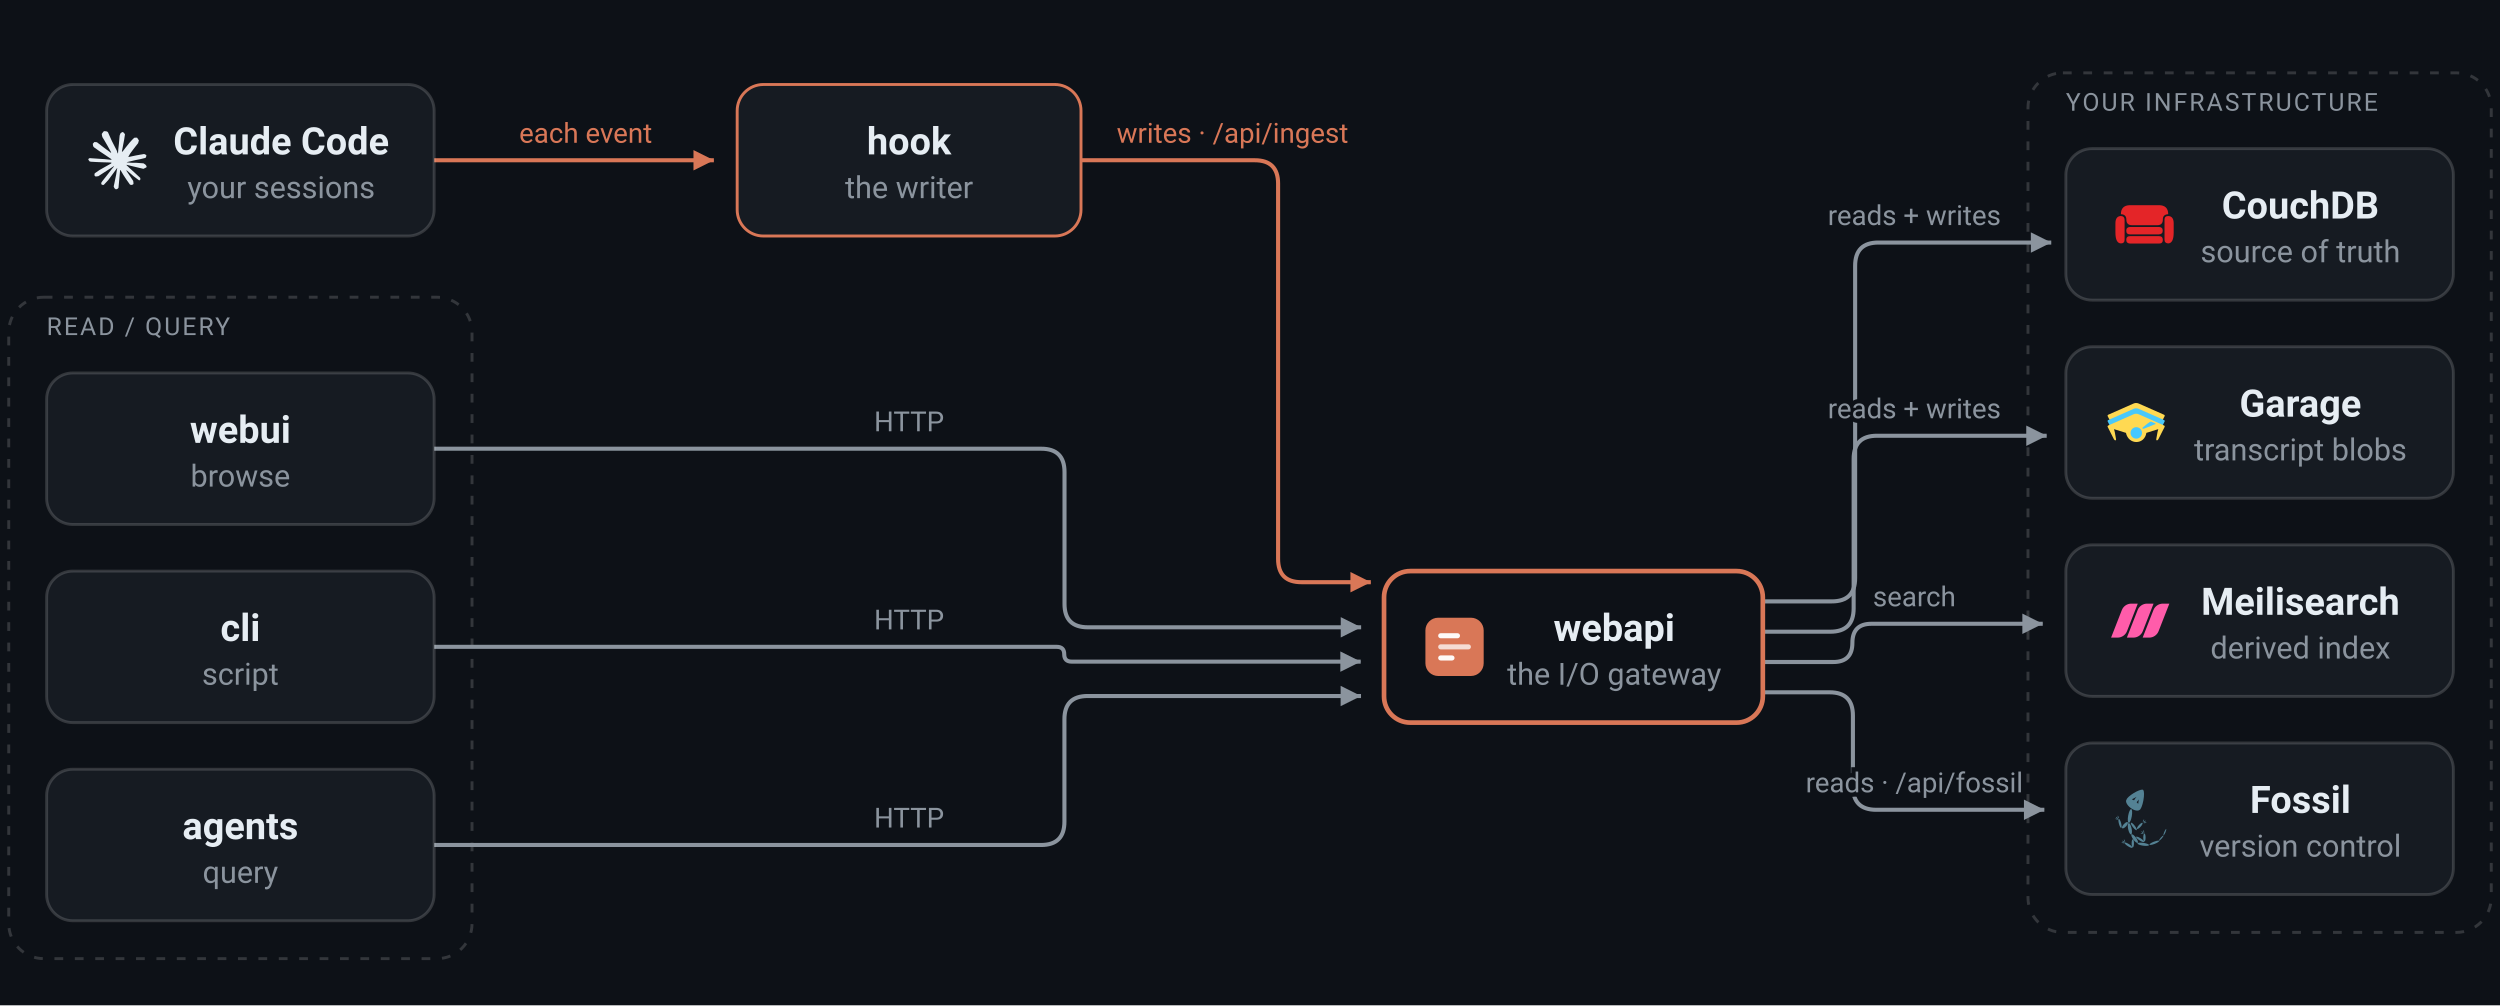
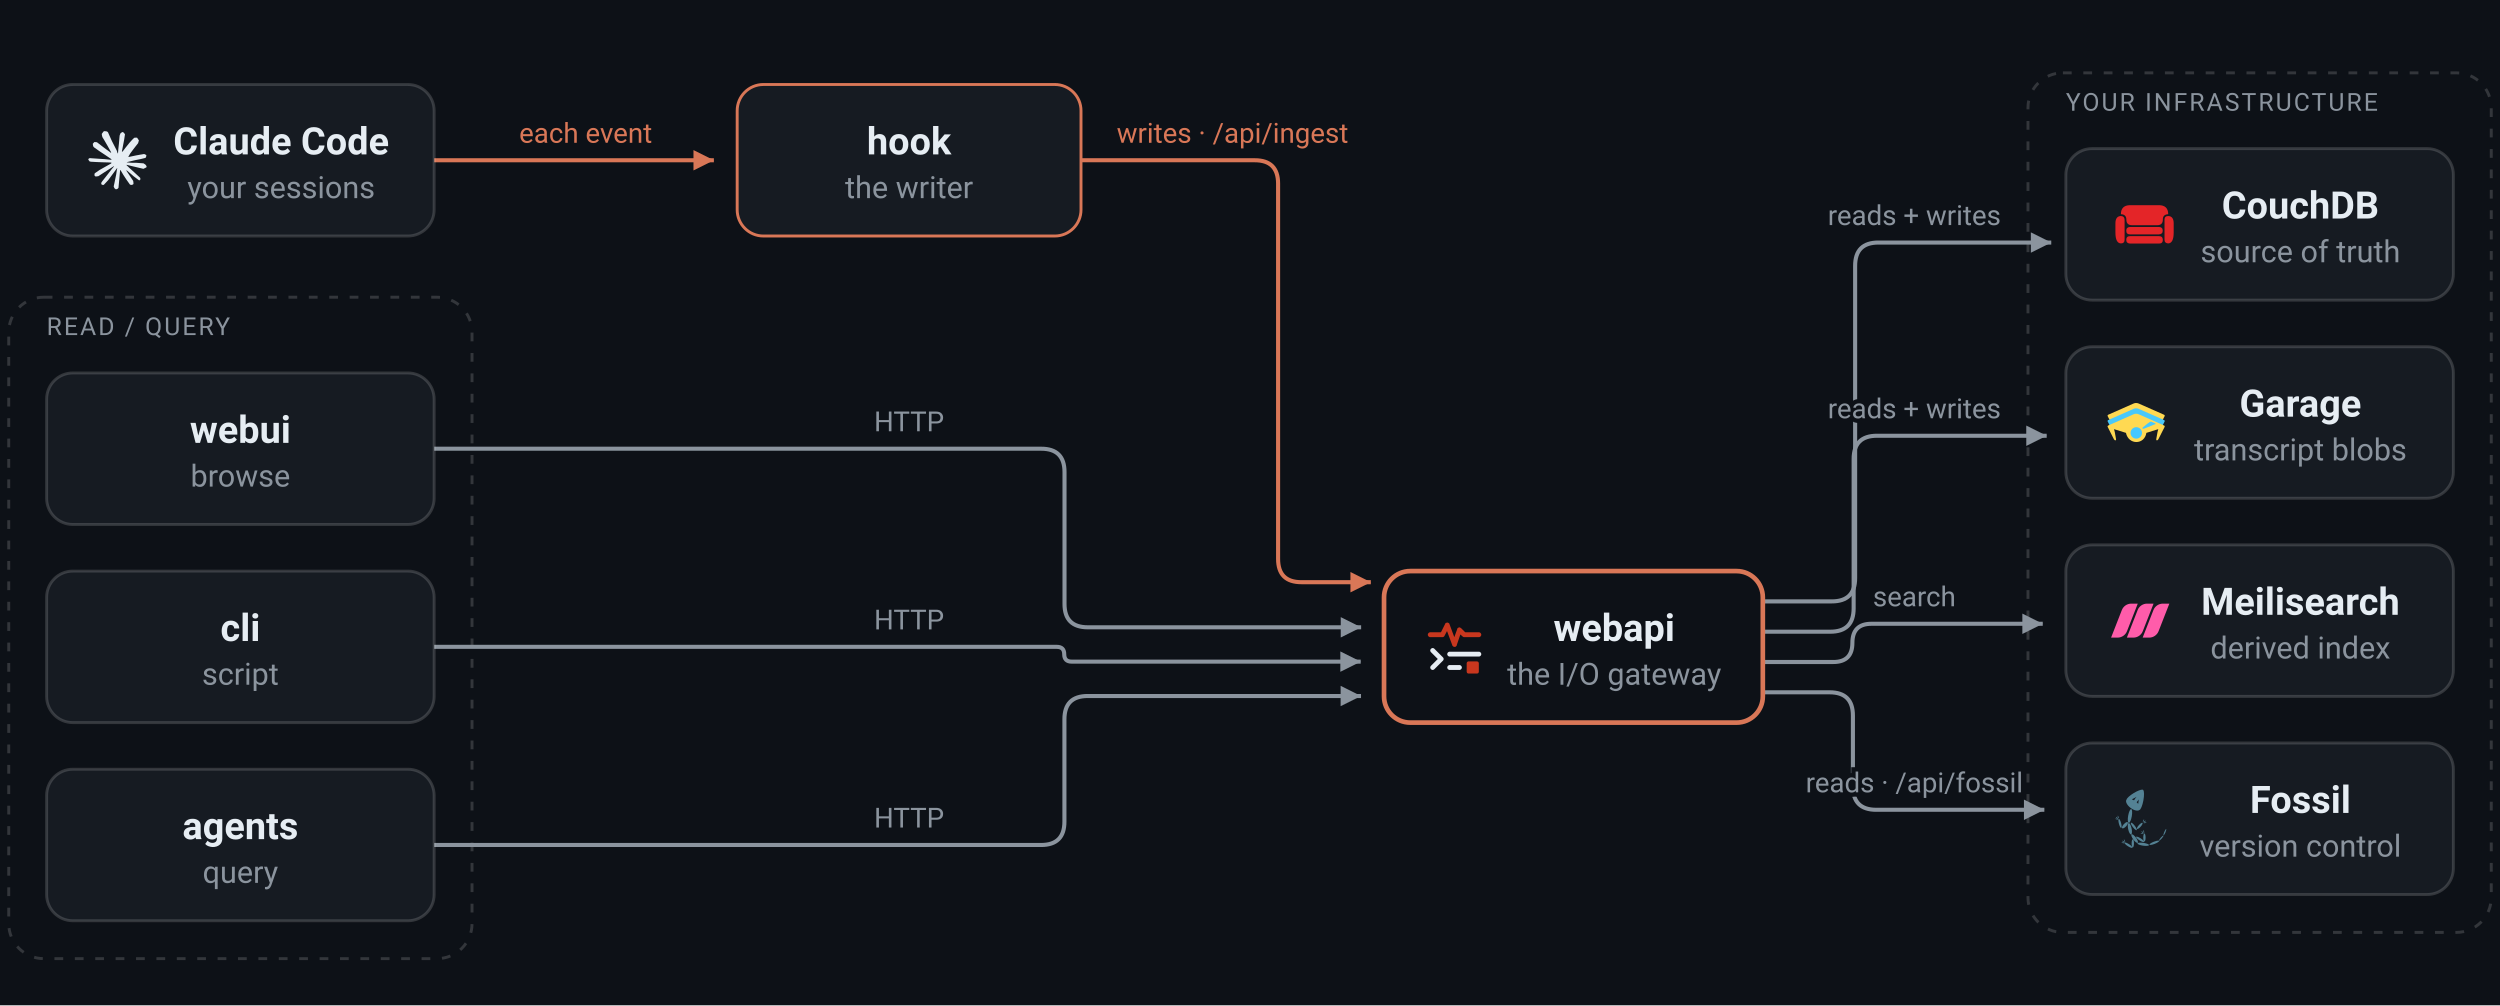
<svg xmlns="http://www.w3.org/2000/svg" viewBox="0 0 858 345" width="858" height="345" role="img" aria-labelledby="ct-title ct-desc" font-family="-apple-system, BlinkMacSystemFont, 'Segoe UI', Roboto, Helvetica, Arial, sans-serif">
  <defs>
    <marker id="ct-arrow-muted" markerUnits="userSpaceOnUse" markerWidth="7" markerHeight="7" refX="7" refY="3.5" orient="auto">
      <path d="M0 0L7 3.5L0 7z" fill="var(--ct-muted, #8b949e)" />
    </marker>
    <marker id="ct-arrow-clay" markerUnits="userSpaceOnUse" markerWidth="7" markerHeight="7" refX="7" refY="3.5" orient="auto">
      <path d="M0 0L7 3.5L0 7z" fill="var(--ct-clay, #d97757)" />
    </marker>
  </defs>
  <style>:root{--ct-bg:#0d1117;--ct-paper:#161b22;--ct-ink:#e6edf3;--ct-muted:#8b949e;--ct-border:rgba(255,255,255,.16);--ct-clay:#d97757;--ct-accentText:#d97757}</style>
  <rect x="0" y="0" width="858" height="345" fill="var(--ct-bg, #0d1117)" />
  <g>
    <rect x="3" y="102" width="159" height="227" rx="12" fill="none" stroke="var(--ct-border, rgba(255,255,255,.16))" stroke-width="1" stroke-dasharray="3 4" />
    <text x="16" y="115" font-size="8.5" letter-spacing="0.7" fill="var(--ct-muted, #8b949e)">READ / QUERY</text>
  </g>
  <g>
    <rect x="696" y="25" width="159" height="295" rx="12" fill="none" stroke="var(--ct-border, rgba(255,255,255,.16))" stroke-width="1" stroke-dasharray="3 4" />
    <text x="709" y="38" font-size="8.5" letter-spacing="0.7" fill="var(--ct-muted, #8b949e)">YOUR INFRASTRUCTURE</text>
  </g>
  <g>
    <path d="M149 55H245" fill="none" stroke="var(--ct-clay, #d97757)" stroke-width="1.4" marker-end="url(#ct-arrow-clay)" />
    <text x="201" y="49" text-anchor="middle" font-size="9.5" fill="var(--ct-accentText, #d97757)" stroke="var(--ct-bg, #0d1117)" stroke-width="3" paint-order="stroke">each event</text>
  </g>
  <g>
    <path d="M371 55H430.64Q438.64 55 438.64 63V191.81Q438.64 199.81 446.64 199.81H470.47" fill="none" stroke="var(--ct-clay, #d97757)" stroke-width="1.4" marker-end="url(#ct-arrow-clay)" />
    <text x="423" y="49" text-anchor="middle" font-size="9.5" fill="var(--ct-accentText, #d97757)" stroke="var(--ct-bg, #0d1117)" stroke-width="3" paint-order="stroke">writes · /api/ingest</text>
  </g>
  <g>
    <path d="M149 154H357.34Q365.34 154 365.34 162V207.29Q365.34 215.29 373.34 215.29H467.14" fill="none" stroke="var(--ct-muted, #8b949e)" stroke-width="1.4" marker-end="url(#ct-arrow-muted)" />
    <text x="312" y="148" text-anchor="middle" font-size="9.5" fill="var(--ct-muted, #8b949e)" stroke="var(--ct-bg, #0d1117)" stroke-width="3" paint-order="stroke">HTTP</text>
  </g>
  <g>
    <path d="M149 222H362.7Q365.24 222 365.24 224.54V224.54Q365.24 227.07 367.78 227.07H467" fill="none" stroke="var(--ct-muted, #8b949e)" stroke-width="1.4" marker-end="url(#ct-arrow-muted)" />
    <text x="312" y="216" text-anchor="middle" font-size="9.5" fill="var(--ct-muted, #8b949e)" stroke="var(--ct-bg, #0d1117)" stroke-width="3" paint-order="stroke">HTTP</text>
  </g>
  <g>
    <path d="M149 290H357.31Q365.31 290 365.31 282V246.87Q365.31 238.87 373.31 238.87H467.1" fill="none" stroke="var(--ct-muted, #8b949e)" stroke-width="1.4" marker-end="url(#ct-arrow-muted)" />
    <text x="312" y="284" text-anchor="middle" font-size="9.5" fill="var(--ct-muted, #8b949e)" stroke="var(--ct-bg, #0d1117)" stroke-width="3" paint-order="stroke">HTTP</text>
  </g>
  <g>
    <path d="M605 206.4H628.68Q636.68 206.4 636.68 198.4V91.24Q636.68 83.24 644.68 83.24H703.99" fill="none" stroke="var(--ct-muted, #8b949e)" stroke-width="1.4" marker-end="url(#ct-arrow-muted)" />
    <text x="657" y="77.24" text-anchor="middle" font-size="9.5" fill="var(--ct-muted, #8b949e)" stroke="var(--ct-bg, #0d1117)" stroke-width="3" paint-order="stroke">reads + writes</text>
  </g>
  <g>
    <path d="M605 216.8H628.17Q636.17 216.8 636.17 208.8V157.55Q636.17 149.55 644.17 149.55H702.42" fill="none" stroke="var(--ct-muted, #8b949e)" stroke-width="1.4" marker-end="url(#ct-arrow-muted)" />
    <text x="657" y="143.55" text-anchor="middle" font-size="9.5" fill="var(--ct-muted, #8b949e)" stroke="var(--ct-bg, #0d1117)" stroke-width="3" paint-order="stroke">reads + writes</text>
  </g>
  <g>
    <path d="M605 237.6H627.92Q635.92 237.6 635.92 245.6V269.92Q635.92 277.92 643.92 277.92H701.62" fill="none" stroke="var(--ct-muted, #8b949e)" stroke-width="1.4" marker-end="url(#ct-arrow-muted)" />
    <text x="657" y="271.92" text-anchor="middle" font-size="9.5" fill="var(--ct-muted, #8b949e)" stroke="var(--ct-bg, #0d1117)" stroke-width="3" paint-order="stroke">reads · /api/fossil</text>
  </g>
  <g>
    <path d="M605 227.2H629.18Q635.74 227.2 635.74 220.64V220.64Q635.74 214.08 642.3 214.08H701.07" fill="none" stroke="var(--ct-muted, #8b949e)" stroke-width="1.4" marker-end="url(#ct-arrow-muted)" />
    <text x="657" y="208.08" text-anchor="middle" font-size="9.5" fill="var(--ct-muted, #8b949e)" stroke="var(--ct-bg, #0d1117)" stroke-width="3" paint-order="stroke">search</text>
  </g>
  <g>
    <rect x="16" y="29" width="133" height="52" rx="9" fill="var(--ct-paper, #161b22)" stroke="var(--ct-border, rgba(255,255,255,.16))" stroke-width="1" />
    <g style="color:var(--ct-ink, #e6edf3)">
      <svg x="30.31" y="45" width="20" height="20" viewBox="0 0 24 24" preserveAspectRatio="xMidYMid meet" overflow="visible" aria-hidden="true" role="presentation" fill="currentColor" fill-rule="evenodd">
        <path d="M4.709 15.955l4.72-2.647.08-.23-.08-.128H9.2l-.79-.048-2.698-.073-2.339-.097-2.266-.122-.571-.121L0 11.784l.055-.352.48-.321.686.06 1.52.103 2.278.158 1.652.097 2.449.255h.389l.055-.157-.134-.098-.103-.097-2.358-1.596-2.552-1.688-1.336-.972-.724-.491-.364-.462-.158-1.008.656-.722.881.06.225.061.893.686 1.908 1.476 2.491 1.833.365.304.145-.103.019-.073-.164-.274-1.355-2.446-1.446-2.49-.644-1.032-.17-.619a2.97 2.97 0 01-.104-.729L6.283.134 6.696 0l.996.134.42.364.62 1.414 1.002 2.229 1.555 3.03.456.898.243.832.091.255h.158V9.01l.128-1.706.237-2.095.23-2.695.08-.76.376-.91.747-.492.584.28.48.685-.067.444-.286 1.851-.559 2.903-.364 1.942h.212l.243-.242.985-1.306 1.652-2.064.73-.82.85-.904.547-.431h1.033l.76 1.129-.34 1.166-1.064 1.347-.881 1.142-1.264 1.7-.79 1.36.073.11.188-.02 2.856-.606 1.543-.28 1.841-.315.833.388.091.395-.328.807-1.969.486-2.309.462-3.439.813-.042.03.049.061 1.549.146.662.036h1.622l3.02.225.79.522.474.638-.079.485-1.215.62-1.64-.389-3.829-.91-1.312-.329h-.182v.11l1.093 1.068 2.006 1.81 2.509 2.33.127.578-.322.455-.34-.049-2.205-1.657-.851-.747-1.926-1.62h-.128v.17l.444.649 2.345 3.521.122 1.08-.17.353-.608.213-.668-.122-1.374-1.925-1.415-2.167-1.143-1.943-.14.08-.674 7.254-.316.37-.729.28-.607-.461-.322-.747.322-1.476.389-1.924.315-1.53.286-1.9.17-.632-.012-.042-.14.018-1.434 1.967-2.18 2.945-1.726 1.845-.414.164-.717-.37.067-.662.401-.589 2.388-3.036 1.44-1.882.93-1.086-.006-.158h-.055L4.132 18.56l-1.13.146-.487-.456.061-.746.231-.243 1.908-1.312-.006.006z" />
      </svg>
    </g>
    <text x="96.5" y="53" text-anchor="middle" font-size="13" font-weight="600" fill="var(--ct-ink, #e6edf3)">Claude Code</text>
    <text x="96.5" y="68" text-anchor="middle" font-size="10.5" fill="var(--ct-muted, #8b949e)">your sessions</text>
  </g>
  <g>
    <rect x="253" y="29" width="118" height="52" rx="9" fill="var(--ct-paper, #161b22)" stroke="var(--ct-clay, #d97757)" stroke-width="1" />
    <text x="312" y="53" text-anchor="middle" font-size="13" font-weight="600" fill="var(--ct-ink, #e6edf3)">hook</text>
    <text x="312" y="68" text-anchor="middle" font-size="10.5" fill="var(--ct-muted, #8b949e)">the writer</text>
  </g>
  <g>
    <rect x="16" y="128" width="133" height="52" rx="9" fill="var(--ct-paper, #161b22)" stroke="var(--ct-border, rgba(255,255,255,.16))" stroke-width="1" />
    <text x="82.5" y="152" text-anchor="middle" font-size="13" font-weight="600" fill="var(--ct-ink, #e6edf3)">webui</text>
    <text x="82.5" y="167" text-anchor="middle" font-size="10.5" fill="var(--ct-muted, #8b949e)">browse</text>
  </g>
  <g>
    <rect x="16" y="196" width="133" height="52" rx="9" fill="var(--ct-paper, #161b22)" stroke="var(--ct-border, rgba(255,255,255,.16))" stroke-width="1" />
    <text x="82.5" y="220" text-anchor="middle" font-size="13" font-weight="600" fill="var(--ct-ink, #e6edf3)">cli</text>
    <text x="82.5" y="235" text-anchor="middle" font-size="10.5" fill="var(--ct-muted, #8b949e)">script</text>
  </g>
  <g>
    <rect x="16" y="264" width="133" height="52" rx="9" fill="var(--ct-paper, #161b22)" stroke="var(--ct-border, rgba(255,255,255,.16))" stroke-width="1" />
    <text x="82.5" y="288" text-anchor="middle" font-size="13" font-weight="600" fill="var(--ct-ink, #e6edf3)">agents</text>
    <text x="82.5" y="303" text-anchor="middle" font-size="10.5" fill="var(--ct-muted, #8b949e)">query</text>
  </g>
  <g>
    <rect x="475" y="196" width="130" height="52" rx="9" fill="var(--ct-bg, #0d1117)" stroke="var(--ct-clay, #d97757)" stroke-width="1.6" />
-     <svg x="489.2" y="212" width="20" height="20" viewBox="0 0 32 32" preserveAspectRatio="xMidYMid meet" overflow="visible" aria-hidden="true" role="presentation">
-       <rect width="32" height="32" rx="7" fill="#D97757" />
-       <rect x="7" y="8.5" width="12" height="2.8" rx="1.4" fill="#ffffff" fill-opacity="0.96" />
-       <rect x="7" y="14.6" width="18" height="2.8" rx="1.4" fill="#ffffff" fill-opacity="0.74" />
-       <rect x="7" y="20.7" width="9" height="2.8" rx="1.4" fill="#ffffff" fill-opacity="0.96" />
-     </svg>
+     <g style="color:var(--ct-ink, #e6edf3)">
+       <svg x="489.2" y="212" width="20" height="20" viewBox="0 0 24 24" preserveAspectRatio="xMidYMid meet" overflow="visible" aria-hidden="true" role="presentation">
+         <path fill="currentColor" d="M22.2 16.0 22.0 16.0 10.0 16.0 9.8 16.0 9.6 15.9 9.4 15.8 9.3 15.7 9.2 15.6 9.1 15.4 9.0 15.2 9.0 15.0 9.0 14.8 9.1 14.6 9.2 14.4 9.3 14.3 9.4 14.2 9.6 14.1 9.8 14.0 10.0 14.0 22.0 14.0 22.2 14.0 22.4 14.1 22.6 14.2 22.7 14.3 22.8 14.4 22.9 14.6 23.0 14.8 23.0 15.0 23.0 15.2 22.9 15.4 22.8 15.6 22.7 15.7 22.6 15.8 22.4 15.9ZM2.2 19.9 2.3 19.8 5.1 17.0 2.3 14.2 2.2 14.1 2.1 13.9 2.0 13.7 2.0 13.5 2.0 13.3 2.1 13.1 2.2 12.9 2.3 12.8 2.4 12.7 2.6 12.6 2.8 12.5 3.0 12.5 3.2 12.5 3.4 12.6 3.6 12.7 3.7 12.8 7.2 16.3 7.3 16.4 7.4 16.6 7.5 16.8 7.5 17.0 7.5 17.2 7.4 17.4 7.3 17.6 7.2 17.7 3.7 21.2 3.6 21.3 3.4 21.4 3.2 21.5 3.0 21.5 2.8 21.5 2.6 21.4 2.4 21.3 2.3 21.2 2.2 21.1 2.1 20.9 2.0 20.7 2.0 20.5 2.0 20.3 2.1 20.1ZM14.4 21.4 14.2 21.5 14.0 21.5 10.0 21.5 9.8 21.5 9.6 21.4 9.4 21.3 9.3 21.2 9.2 21.1 9.1 20.9 9.0 20.7 9.0 20.5 9.0 20.3 9.1 20.1 9.2 19.9 9.3 19.8 9.4 19.7 9.6 19.6 9.8 19.5 10.0 19.5 14.0 19.5 14.2 19.5 14.4 19.6 14.6 19.7 14.7 19.8 14.8 19.9 14.9 20.1 15.0 20.3 15.0 20.5 15.0 20.7 14.9 20.9 14.8 21.1 14.7 21.2 14.6 21.3Z" />
+         <path fill="var(--icon-accent, #c8371e)" d="M7.2 8.0 7.0 8.0 2.0 8.0 1.8 8.0 1.6 7.9 1.4 7.8 1.3 7.7 1.2 7.6 1.1 7.4 1.0 7.2 1.0 7.0 1.0 6.8 1.1 6.6 1.2 6.4 1.3 6.3 1.4 6.2 1.6 6.1 1.8 6.0 2.0 6.0 6.4 6.0 8.1 2.6 8.2 2.4 8.3 2.2 8.5 2.1 8.7 2.1 8.9 2.0 9.1 2.0 9.2 2.0 9.4 2.1 9.6 2.2 9.7 2.3 9.9 2.5 9.9 2.6 11.9 8.0 13.1 4.7 13.1 4.5 13.3 4.3 13.4 4.2 13.6 4.1 13.8 4.0 14.0 4.0 14.2 4.0 14.4 4.1 14.5 4.2 14.7 4.3 16.4 6.0 22.0 6.0 22.2 6.0 22.4 6.1 22.6 6.2 22.7 6.3 22.8 6.4 22.9 6.6 23.0 6.8 23.0 7.0 23.0 7.2 22.9 7.4 22.8 7.6 22.7 7.7 22.6 7.8 22.4 7.9 22.2 8.0 22.0 8.0 16.0 8.0 15.8 8.0 15.6 7.9 15.4 7.8 15.3 7.7 14.4 6.9 12.9 11.3 12.9 11.5 12.8 11.6 12.6 11.8 12.5 11.9 12.3 12.0 12.1 12.0 11.9 12.0 11.7 12.0 11.6 11.9 11.4 11.8 11.3 11.7 11.1 11.5 11.1 11.4 8.9 5.5 7.9 7.4 7.8 7.6 7.7 7.7 7.5 7.9 7.4 7.9ZM17.8 18.0 21.2 18.0 21.4 18.0 21.5 18.1 21.6 18.1 21.8 18.2 21.9 18.4 21.9 18.5 22.0 18.6 22.0 18.8 22.0 22.2 22.0 22.4 21.9 22.5 21.9 22.6 21.8 22.8 21.6 22.9 21.5 22.9 21.4 23.0 21.2 23.0 17.8 23.0 17.6 23.0 17.5 22.9 17.4 22.9 17.2 22.8 17.1 22.6 17.1 22.5 17.0 22.4 17.0 22.2 17.0 18.8 17.0 18.6 17.1 18.5 17.1 18.4 17.2 18.2 17.4 18.1 17.5 18.1 17.6 18.0Z" />
+       </svg>
+     </g>
    <text x="554" y="220" text-anchor="middle" font-size="13" font-weight="600" fill="var(--ct-ink, #e6edf3)">webapi</text>
    <text x="554" y="235" text-anchor="middle" font-size="10.5" fill="var(--ct-muted, #8b949e)">the I/O gateway</text>
  </g>
  <g>
    <rect x="709" y="51" width="133" height="52" rx="9" fill="var(--ct-paper, #161b22)" stroke="var(--ct-border, rgba(255,255,255,.16))" stroke-width="1" />
    <svg x="726.01" y="67" width="20" height="20" viewBox="0 0 64 64" preserveAspectRatio="xMidYMid meet" overflow="visible" aria-hidden="true" role="presentation">
      <path d="M51.96 38.937c0 2.618-1.44 3.926-4.057 4.057H15.967c-2.618 0-4.057-1.3-4.057-4.057 0-2.618 1.44-3.926 4.057-4.057h32.065c2.618.13 3.926 1.44 3.926 4.057zm-3.926 6.02H15.967c-2.618 0-4.057 1.3-4.057 4.057 0 2.618 1.44 3.926 4.057 4.057h32.065c2.618 0 4.057-1.3 4.057-4.057-.13-2.748-1.44-4.057-4.057-4.057zm9.947-22.12c-2.618 0-4.057 1.3-4.057 3.926v22.12c0 2.618 1.44 3.926 4.057 4.057C61.906 52.8 64 48.883 64 40.9v-9.947c0-5.366-2.094-7.984-6.02-8.115zm-51.96 0C2.094 22.97 0 25.587 0 30.953V40.9c0 7.984 2.094 11.9 6.02 12.04 2.618 0 4.057-1.3 4.057-4.057V26.896c-.13-2.618-1.44-3.926-4.057-4.057zm51.96-1.963c0-6.675-3.534-9.816-9.947-9.947H15.967c-6.544.13-9.947 3.403-9.947 9.947 3.926 0 6.02 2.094 6.02 6.02s2.094 6.02 6.02 6.02h28c3.926 0 6.02-2.094 6.02-6.02-.13-4.057 2.094-5.9 5.9-6.02z" fill="#e42528" />
    </svg>
    <text x="789.5" y="75" text-anchor="middle" font-size="13" font-weight="600" fill="var(--ct-ink, #e6edf3)">CouchDB</text>
    <text x="789.5" y="90" text-anchor="middle" font-size="10.5" fill="var(--ct-muted, #8b949e)">source of truth</text>
  </g>
  <g>
    <rect x="709" y="119" width="133" height="52" rx="9" fill="var(--ct-paper, #161b22)" stroke="var(--ct-border, rgba(255,255,255,.16))" stroke-width="1" />
    <svg x="723.12" y="135" width="20" height="20" viewBox="3.68 2.78 26.77 18.44" preserveAspectRatio="xMidYMid meet" overflow="visible" aria-hidden="true" role="presentation">
      <g stroke-width=".147">
        <path d="m20.613 10.981a2.203 2.203 0 0 1-0.734-0.076l-9.204-2.484a2.234 2.234 0 0 1-0.693-0.328z" />
        <path d="m17.034 3.034a2.911 2.911 0 0 0-1.146 0.248l-11.697 5.175a0.423 0.423 0 0 0-0.222 0.566 0.204 0.204 0 0 0 0.018 0.047l1.877 3.71h1.629l-0.232-1.294c-0.019-0.104-0.188-0.843-0.348-1.375l5.475 1.71c0.072 0.341 0.167 0.659 0.281 0.959h8.877c0.098-0.299 0.175-0.618 0.227-0.959l5.463-1.705c-0.16 0.532-0.327 1.266-0.346 1.371l-0.232 1.294h1.628l1.859-3.676 0.018-0.034 0.018-0.045a0.028 0.028 0 0 0 0-0.012 0.394 0.394 0 0 0 0.018-0.136 0.419 0.419 0 0 0-0.263-0.419l-11.697-5.175a2.911 2.911 0 0 0-1.204-0.248z" fill="#ffd952" />
        <path d="m17.034 5.482a2.911 2.911 0 0 0-1.146 0.248l-11.697 5.175a0.423 0.423 0 0 0-0.222 0.565 0.204 0.204 0 0 0 0.018 0.047l1.018 2.012h2.163c-0.068-0.288-0.157-0.643-0.255-0.97l3.107 0.97h14.121l3.094-0.966c-0.098 0.327-0.185 0.679-0.253 0.966h2.163l1-1.978 0.018-0.034 0.018-0.045a0.028 0.028 0 0 0 0-0.012 0.394 0.394 0 0 0 0.018-0.136 0.419 0.419 0 0 0-0.263-0.419l-11.697-5.175a2.911 2.911 0 0 0-1.204-0.248z" fill="#49c8fa" />
        <path d="m30.198 13.82a0.394 0.394 0 0 1-0.018 0.137 0.028 0.028 0 0 1 0 0.012l-0.018 0.046-0.018 0.034-2.831 5.596c-0.394 0.777-1.118 0.754-0.996-0.032l0.57-3.182c0.019-0.104 0.187-0.839 0.347-1.371l-5.463 1.705c-0.858 5.572-8.189 5.664-9.385 0l-5.475-1.71c0.16 0.532 0.329 1.271 0.348 1.375l0.57 3.182c0.122 0.786-0.602 0.809-0.996 0.032l-2.848-5.63a0.204 0.204 0 0 1-0.018-0.047 0.423 0.423 0 0 1 0.222-0.566l11.697-5.175a2.911 2.911 0 0 1 2.35 0l11.697 5.175a0.419 0.419 0 0 1 0.263 0.419z" fill="#ffd952" />
        <path d="m20.801 14.796 5.057-2.036a0.214 0.214 0 0 0 0-0.398c-0.588-0.245-1.313-0.527-2.024-0.823-0.131-0.054-1.369 0.834-1.482 0.925l-2.18 1.742c-0.527 0.442-0.071 0.87 0.629 0.589z" fill="#45c8ff" />
        <circle cx="17.135" cy="16.785" r="2.637" fill="#45c8ff" />
      </g>
    </svg>
    <text x="789.5" y="143" text-anchor="middle" font-size="13" font-weight="600" fill="var(--ct-ink, #e6edf3)">Garage</text>
    <text x="789.5" y="158" text-anchor="middle" font-size="10.5" fill="var(--ct-muted, #8b949e)">transcript blobs</text>
  </g>
  <g>
    <rect x="709" y="187" width="133" height="52" rx="9" fill="var(--ct-paper, #161b22)" stroke="var(--ct-border, rgba(255,255,255,.16))" stroke-width="1" />
    <svg x="724.52" y="203" width="20" height="20" viewBox="0 0 24 24" preserveAspectRatio="xMidYMid meet" overflow="visible" aria-hidden="true" role="presentation" fill="#FF5CAA">
      <path d="m6.505 18.998 4.434-11.345a4.168 4.168 0 0 1 3.882-2.651h2.674l-4.434 11.345a4.169 4.169 0 0 1-3.883 2.651H6.505Zm6.505 0 4.434-11.345a4.169 4.169 0 0 1 3.883-2.651H24l-4.434 11.345a4.168 4.168 0 0 1-3.882 2.651H13.01Zm-13.01 0L4.434 7.653a4.168 4.168 0 0 1 3.882-2.651h2.674L6.556 16.347a4.169 4.169 0 0 1-3.883 2.651H0Z" />
    </svg>
    <text x="789.5" y="211" text-anchor="middle" font-size="13" font-weight="600" fill="var(--ct-ink, #e6edf3)">Meilisearch</text>
    <text x="789.5" y="226" text-anchor="middle" font-size="10.5" fill="var(--ct-muted, #8b949e)">derived index</text>
  </g>
  <g>
    <rect x="709" y="255" width="133" height="52" rx="9" fill="var(--ct-paper, #161b22)" stroke="var(--ct-border, rgba(255,255,255,.16))" stroke-width="1" />
    <svg x="724.7" y="271" width="20" height="20" viewBox="0 0 24 24" preserveAspectRatio="xMidYMid meet" overflow="visible" aria-hidden="true" role="presentation" fill="#548294">
      <path d="M12.571 0c-.699.022-2.041.555-3.458 1.419C7.464 2.42 6.258 3.538 6.16 4.108c-.008.009-.019.014-.026.023-.563.746.203 2.277 1.711 3.414 1.408 1.063 2.958 1.397 3.617.832.518-.09 1.227-1.776 1.627-3.94.383-2.054.35-3.812-.045-4.214-.006-.02.001-.048-.01-.066-.069-.113-.23-.163-.463-.156zm-2.277 2.936c-.164.193-.329.383-.492.605-.217.296-.403.587-.568.866a5.705 5.705 0 00-.908-.432 14.052 14.052 0 001.785-.914c.067-.04.118-.084.183-.125zm.912 1.084c-.004.024-.01.043-.015.066a16.33 16.33 0 00-.227 1.78 6.106 6.106 0 00-.654-.674c.215-.241.436-.507.652-.801.093-.127.16-.246.244-.371zm-3.14 4.002c-.41-.075-.968 1.14-1.246 2.706-.276 1.566-.164 2.897.246 2.969.41.072.972-1.141 1.248-2.707.276-1.566.164-2.896-.248-2.968zm-5.56 2.708c-.072.032-.026.314.103.625.132.312.297.539.37.51.074-.031.025-.311-.104-.623-.13-.312-.295-.54-.37-.512zm-.602.506c-.035-.005-.061 0-.076.018-.062.067.083.298.322.512.24.215.483.332.545.265.06-.07-.084-.298-.324-.513-.18-.16-.361-.267-.467-.282zm-.224.684c-.118 0-.197.02-.205.058-.017.077.247.205.587.282.343.078.636.078.653.002.017-.08-.248-.204-.588-.284a2.163 2.163 0 00-.447-.058zm1.296.144c-.251.067-.235.954.036 1.98.27 1.03.695 1.81.945 1.745.25-.067.234-.954-.037-1.98-.271-1.03-.694-1.812-.944-1.745zm10.394.186c-.072-.031-.237.198-.369.51-.13.311-.178.59-.103.62.072.032.24-.197.369-.51.13-.31.178-.591.103-.62zm.61.504c-.105.015-.285.12-.463.281-.238.213-.382.445-.323.512.058.064.304-.057.541-.27.238-.213.38-.443.32-.508-.014-.016-.04-.02-.075-.015zm-7.625.593c-.34.035-.86.369-1.326.883-.621.686-.914 1.437-.652 1.672.261.237.978-.125 1.601-.81.621-.689.912-1.437.65-1.674-.065-.059-.16-.082-.273-.07zm7.85.092c-.119 0-.276.018-.446.057-.343.077-.607.202-.59.281.017.077.31.077.652 0 .34-.077.607-.202.588-.28-.008-.037-.087-.057-.205-.058zm-6.13.168a.15.15 0 00-.099.028c-.21.163.143.978.793 1.82.647.841 1.346 1.393 1.557 1.23.21-.16-.148-.977-.795-1.818-.567-.737-1.172-1.251-1.455-1.26zm4.557.043c-.267-.03-.843.36-1.387.96-.62.685-.966 1.386-.767 1.563.196.18.861-.232 1.482-.917.621-.686.964-1.385.768-1.565a.17.17 0 00-.096-.04zm-5.603.133c-.386.082-.48 1.2-.205 2.492.273 1.292.815 2.275 1.2 2.193.387-.081.481-1.2.208-2.49-.276-1.292-.815-2.279-1.203-2.195zm15.448 2.459c-.13-.055-.48.471-.78 1.174-.297.705-.432 1.323-.3 1.378.13.056.48-.47.777-1.173.297-.705.433-1.324.303-1.38zm-9.503.412c-.07.031-.024.31.105.621.132.312.298.542.367.514.072-.031.027-.31-.105-.621-.13-.312-.295-.543-.367-.514zm-.6.506c-.035-.005-.062 0-.078.017-.06.07.087.297.324.51.238.213.481.33.541.264.06-.067-.083-.297-.32-.51-.178-.158-.36-.266-.467-.281zm-.224.681c-.118 0-.195.019-.203.057-.017.079.245.204.585.283.343.077.636.077.653 0 .016-.077-.246-.204-.586-.281a2.133 2.133 0 00-.45-.059zm1.37.21c-.26 0-.476.75-.476 1.675s.215 1.676.477 1.676c.26 0 .478-.75.478-1.676 0-.926-.217-1.676-.478-1.676zm-5.175.333a.235.235 0 00-.133.045c-.294.216.04 1.17.744 2.13.703.962 1.514 1.564 1.807 1.35.295-.215-.035-1.171-.74-2.13-.617-.842-1.315-1.41-1.678-1.395zm13.02.522c-.105-.094-.601.297-1.105.873-.503.575-.824 1.119-.718 1.213.108.093.603-.298 1.107-.873.504-.576.825-1.12.717-1.213zm-11.014.443c-.113-.005-.194.019-.23.074-.144.223.46.875 1.353 1.453.89.58 1.73.872 1.875.649.146-.223-.46-.877-1.35-1.457-.667-.434-1.308-.704-1.648-.719zM8.73 20.451c-.266 0-.48.75-.48 1.675 0 .926.214 1.676.48 1.676s.482-.75.482-1.676c0-.925-.216-1.675-.482-1.675zm-3.644.06c-.072.031-.026.313.103.625.132.312.297.539.37.51.074-.031.025-.312-.104-.623-.13-.312-.295-.54-.37-.512zm14.296.477c-.368-.04-1.127.127-1.96.453-1.107.434-1.929.984-1.833 1.228.096.242 1.074.093 2.181-.342 1.11-.434 1.932-.985 1.836-1.23-.024-.06-.102-.096-.224-.11zm-14.898.029c-.035-.005-.061 0-.076.018-.062.067.082.298.322.511.24.216.483.333.545.266.06-.07-.084-.298-.324-.514-.18-.16-.362-.267-.467-.281zm-.223.685c-.118 0-.196.019-.205.057-.016.08.248.204.588.283.343.077.636.077.653 0 .016-.077-.248-.204-.588-.281a2.116 2.116 0 00-.448-.059zm1.29.047c-.114-.005-.194.019-.231.075-.144.223.461.875 1.353 1.453.89.58 1.731.871 1.875.648.147-.223-.46-.877-1.35-1.457-.666-.433-1.307-.704-1.648-.719zm6.628.09c-.865-.036-1.493.081-1.527.32-.046.317.98.73 2.289.92 1.311.19 2.415.087 2.46-.232.046-.317-.98-.73-2.292-.92a9.203 9.203 0 00-.93-.088z" />
    </svg>
    <text x="789.5" y="279" text-anchor="middle" font-size="13" font-weight="600" fill="var(--ct-ink, #e6edf3)">Fossil</text>
    <text x="789.5" y="294" text-anchor="middle" font-size="10.5" fill="var(--ct-muted, #8b949e)">version control</text>
  </g>
</svg>
